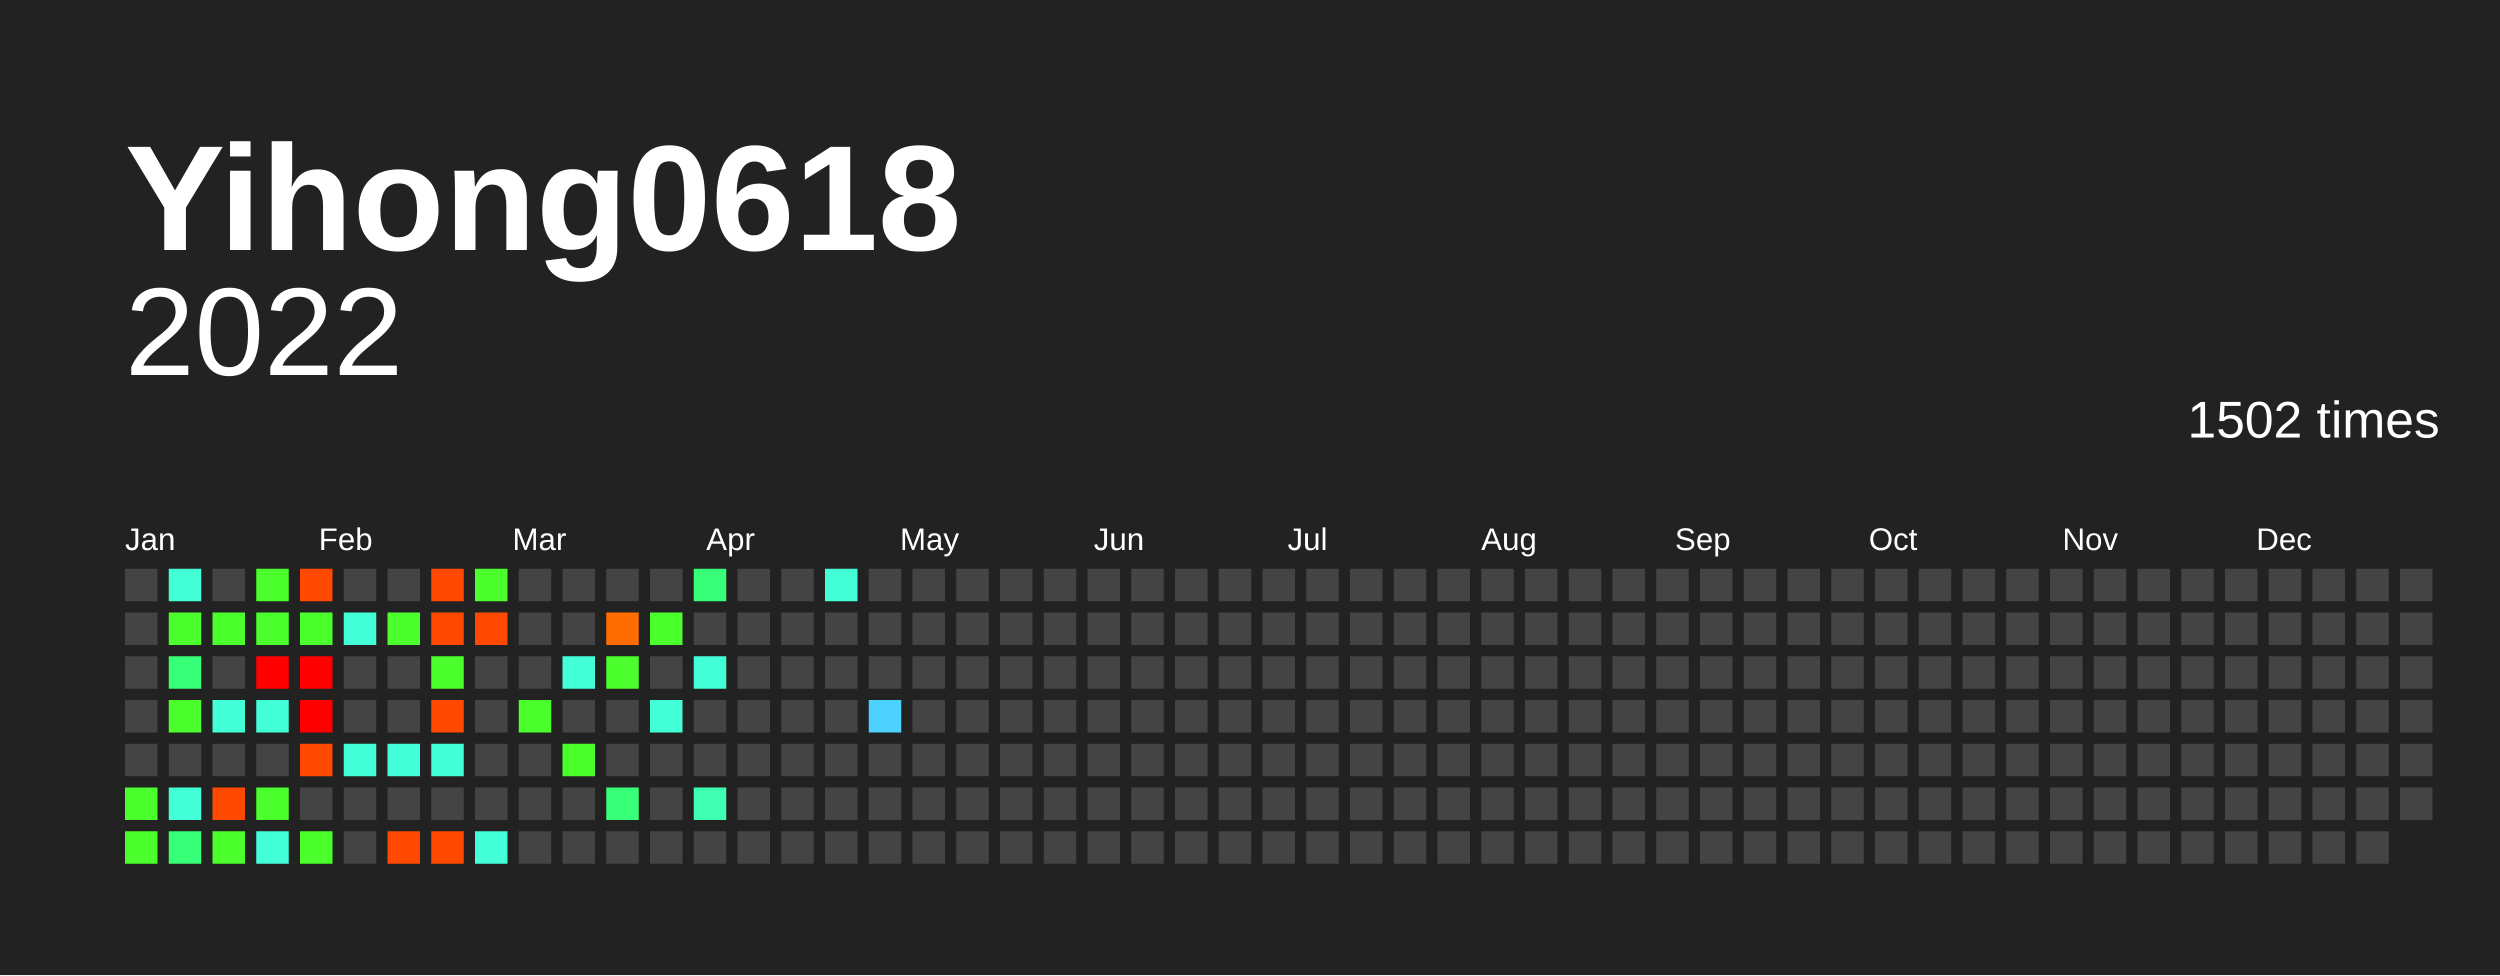
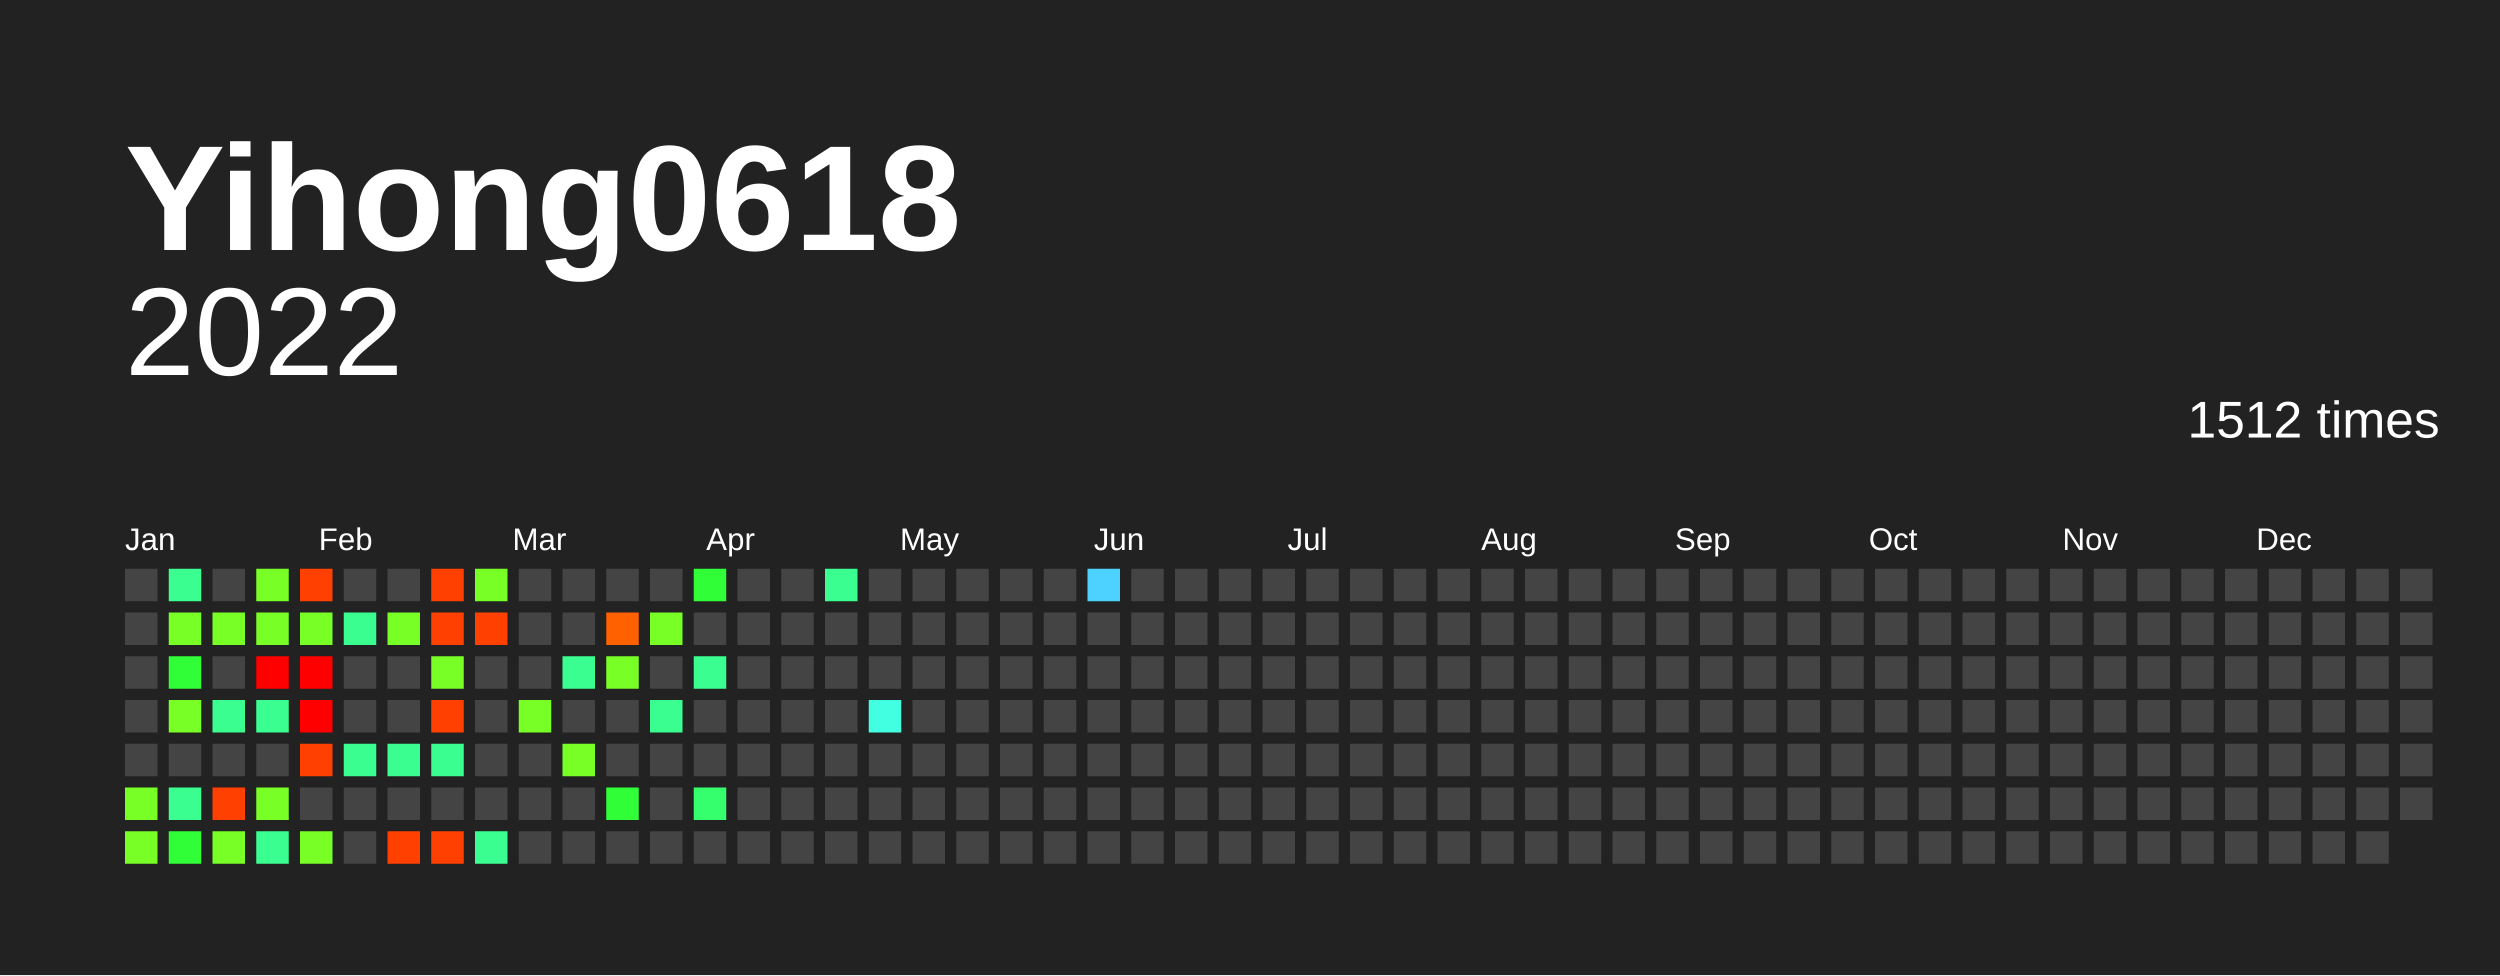
<svg xmlns="http://www.w3.org/2000/svg" baseProfile="full" height="78mm" version="1.1" viewBox="0,0,200,78" width="200mm">
  <defs />
  <rect fill="#222222" height="78" width="200" x="0" y="0" />
  <text fill="#FFFFFF" style="font-size:12px; font-family:Arial; font-weight:bold;" x="10" y="20">Yihong0618</text>
  <text alignment-baseline="hanging" fill="#FFFFFF" style="font-size:10.0px; font-family:Arial;" x="10" y="30">2022</text>
-   <text alignment-baseline="hanging" fill="#FFFFFF" style="font-size:4.125px; font-family:Arial;" x="175" y="35">1502 times</text>
+   <text alignment-baseline="hanging" fill="#FFFFFF" style="font-size:4.125px; font-family:Arial;" x="175" y="35">1512 times</text>
  <text fill="#FFFFFF" style="font-size:2.5px; font-family:Arial" x="10.0" y="44">Jan</text>
  <text fill="#FFFFFF" style="font-size:2.5px; font-family:Arial" x="25.5" y="44">Feb</text>
  <text fill="#FFFFFF" style="font-size:2.5px; font-family:Arial" x="41.0" y="44">Mar</text>
  <text fill="#FFFFFF" style="font-size:2.5px; font-family:Arial" x="56.5" y="44">Apr</text>
  <text fill="#FFFFFF" style="font-size:2.5px; font-family:Arial" x="72.0" y="44">May</text>
  <text fill="#FFFFFF" style="font-size:2.5px; font-family:Arial" x="87.5" y="44">Jun</text>
  <text fill="#FFFFFF" style="font-size:2.5px; font-family:Arial" x="103.0" y="44">Jul</text>
  <text fill="#FFFFFF" style="font-size:2.5px; font-family:Arial" x="118.5" y="44">Aug</text>
  <text fill="#FFFFFF" style="font-size:2.5px; font-family:Arial" x="134.0" y="44">Sep</text>
  <text fill="#FFFFFF" style="font-size:2.5px; font-family:Arial" x="149.5" y="44">Oct</text>
  <text fill="#FFFFFF" style="font-size:2.5px; font-family:Arial" x="165.0" y="44">Nov</text>
  <text fill="#FFFFFF" style="font-size:2.5px; font-family:Arial" x="180.5" y="44">Dec</text>
  <rect fill="#444444" height="2.6" width="2.6" x="10.0" y="45.5" />
  <rect fill="#444444" height="2.6" width="2.6" x="10.0" y="49.0" />
  <rect fill="#444444" height="2.6" width="2.6" x="10.0" y="52.5" />
  <rect fill="#444444" height="2.6" width="2.6" x="10.0" y="56.0" />
  <rect fill="#444444" height="2.6" width="2.6" x="10.0" y="59.5" />
-   <rect fill="#4aff2c" height="2.6" width="2.6" x="10.0" y="63.0" />
-   <rect fill="#4aff2c" height="2.6" width="2.6" x="10.0" y="66.5" />
-   <rect fill="#42ffd7" height="2.6" width="2.6" x="13.5" y="45.5" />
-   <rect fill="#4aff2c" height="2.6" width="2.6" x="13.5" y="49.0" />
-   <rect fill="#37ff78" height="2.6" width="2.6" x="13.5" y="52.5" />
-   <rect fill="#4aff2c" height="2.6" width="2.6" x="13.5" y="56.0" />
+   <rect fill="#77ff26" height="2.6" width="2.6" x="10.0" y="63.0" />
+   <rect fill="#77ff26" height="2.6" width="2.6" x="10.0" y="66.5" />
+   <rect fill="#3aff90" height="2.6" width="2.6" x="13.5" y="45.5" />
+   <rect fill="#77ff26" height="2.6" width="2.6" x="13.5" y="49.0" />
+   <rect fill="#30ff37" height="2.6" width="2.6" x="13.5" y="52.5" />
+   <rect fill="#77ff26" height="2.6" width="2.6" x="13.5" y="56.0" />
  <rect fill="#444444" height="2.6" width="2.6" x="13.5" y="59.5" />
-   <rect fill="#42ffd7" height="2.6" width="2.6" x="13.5" y="63.0" />
-   <rect fill="#37ff78" height="2.6" width="2.6" x="13.5" y="66.5" />
+   <rect fill="#3aff90" height="2.6" width="2.6" x="13.5" y="63.0" />
+   <rect fill="#30ff37" height="2.6" width="2.6" x="13.5" y="66.5" />
  <rect fill="#444444" height="2.6" width="2.6" x="17.0" y="45.5" />
-   <rect fill="#4aff2c" height="2.6" width="2.6" x="17.0" y="49.0" />
+   <rect fill="#77ff26" height="2.6" width="2.6" x="17.0" y="49.0" />
  <rect fill="#444444" height="2.6" width="2.6" x="17.0" y="52.5" />
-   <rect fill="#42ffd7" height="2.6" width="2.6" x="17.0" y="56.0" />
+   <rect fill="#3aff90" height="2.6" width="2.6" x="17.0" y="56.0" />
  <rect fill="#444444" height="2.6" width="2.6" x="17.0" y="59.5" />
-   <rect fill="#ff4900" height="2.6" width="2.6" x="17.0" y="63.0" />
-   <rect fill="#4aff2c" height="2.6" width="2.6" x="17.0" y="66.5" />
-   <rect fill="#4aff2c" height="2.6" width="2.6" x="20.5" y="45.5" />
-   <rect fill="#4aff2c" height="2.6" width="2.6" x="20.5" y="49.0" />
+   <rect fill="#ff4000" height="2.6" width="2.6" x="17.0" y="63.0" />
+   <rect fill="#77ff26" height="2.6" width="2.6" x="17.0" y="66.5" />
+   <rect fill="#77ff26" height="2.6" width="2.6" x="20.5" y="45.5" />
+   <rect fill="#77ff26" height="2.6" width="2.6" x="20.5" y="49.0" />
  <rect fill="red" height="2.6" width="2.6" x="20.5" y="52.5" />
-   <rect fill="#42ffd7" height="2.6" width="2.6" x="20.5" y="56.0" />
+   <rect fill="#3aff90" height="2.6" width="2.6" x="20.5" y="56.0" />
  <rect fill="#444444" height="2.6" width="2.6" x="20.5" y="59.5" />
-   <rect fill="#4aff2c" height="2.6" width="2.6" x="20.5" y="63.0" />
-   <rect fill="#42ffd7" height="2.6" width="2.6" x="20.5" y="66.5" />
-   <rect fill="#ff4900" height="2.6" width="2.6" x="24.0" y="45.5" />
-   <rect fill="#4aff2c" height="2.6" width="2.6" x="24.0" y="49.0" />
+   <rect fill="#77ff26" height="2.6" width="2.6" x="20.5" y="63.0" />
+   <rect fill="#3aff90" height="2.6" width="2.6" x="20.5" y="66.5" />
+   <rect fill="#ff4000" height="2.6" width="2.6" x="24.0" y="45.5" />
+   <rect fill="#77ff26" height="2.6" width="2.6" x="24.0" y="49.0" />
  <rect fill="red" height="2.6" width="2.6" x="24.0" y="52.5" />
  <rect fill="red" height="2.6" width="2.6" x="24.0" y="56.0" />
-   <rect fill="#ff4900" height="2.6" width="2.6" x="24.0" y="59.5" />
+   <rect fill="#ff4000" height="2.6" width="2.6" x="24.0" y="59.5" />
  <rect fill="#444444" height="2.6" width="2.6" x="24.0" y="63.0" />
-   <rect fill="#4aff2c" height="2.6" width="2.6" x="24.0" y="66.5" />
+   <rect fill="#77ff26" height="2.6" width="2.6" x="24.0" y="66.5" />
  <rect fill="#444444" height="2.6" width="2.6" x="27.5" y="45.5" />
-   <rect fill="#42ffd7" height="2.6" width="2.6" x="27.5" y="49.0" />
+   <rect fill="#3aff90" height="2.6" width="2.6" x="27.5" y="49.0" />
  <rect fill="#444444" height="2.6" width="2.6" x="27.5" y="52.5" />
  <rect fill="#444444" height="2.6" width="2.6" x="27.5" y="56.0" />
-   <rect fill="#42ffd7" height="2.6" width="2.6" x="27.5" y="59.5" />
+   <rect fill="#3aff90" height="2.6" width="2.6" x="27.5" y="59.5" />
  <rect fill="#444444" height="2.6" width="2.6" x="27.5" y="63.0" />
  <rect fill="#444444" height="2.6" width="2.6" x="27.5" y="66.5" />
  <rect fill="#444444" height="2.6" width="2.6" x="31.0" y="45.5" />
-   <rect fill="#4aff2c" height="2.6" width="2.6" x="31.0" y="49.0" />
+   <rect fill="#77ff26" height="2.6" width="2.6" x="31.0" y="49.0" />
  <rect fill="#444444" height="2.6" width="2.6" x="31.0" y="52.5" />
  <rect fill="#444444" height="2.6" width="2.6" x="31.0" y="56.0" />
-   <rect fill="#42ffd7" height="2.6" width="2.6" x="31.0" y="59.5" />
+   <rect fill="#3aff90" height="2.6" width="2.6" x="31.0" y="59.5" />
  <rect fill="#444444" height="2.6" width="2.6" x="31.0" y="63.0" />
-   <rect fill="#ff4900" height="2.6" width="2.6" x="31.0" y="66.5" />
-   <rect fill="#ff4900" height="2.6" width="2.6" x="34.5" y="45.5" />
-   <rect fill="#ff4900" height="2.6" width="2.6" x="34.5" y="49.0" />
-   <rect fill="#4aff2c" height="2.6" width="2.6" x="34.5" y="52.5" />
-   <rect fill="#ff4900" height="2.6" width="2.6" x="34.5" y="56.0" />
-   <rect fill="#42ffd7" height="2.6" width="2.6" x="34.5" y="59.5" />
+   <rect fill="#ff4000" height="2.6" width="2.6" x="31.0" y="66.5" />
+   <rect fill="#ff4000" height="2.6" width="2.6" x="34.5" y="45.5" />
+   <rect fill="#ff4000" height="2.6" width="2.6" x="34.5" y="49.0" />
+   <rect fill="#77ff26" height="2.6" width="2.6" x="34.5" y="52.5" />
+   <rect fill="#ff4000" height="2.6" width="2.6" x="34.5" y="56.0" />
+   <rect fill="#3aff90" height="2.6" width="2.6" x="34.5" y="59.5" />
  <rect fill="#444444" height="2.6" width="2.6" x="34.5" y="63.0" />
-   <rect fill="#ff4900" height="2.6" width="2.6" x="34.5" y="66.5" />
-   <rect fill="#4aff2c" height="2.6" width="2.6" x="38.0" y="45.5" />
-   <rect fill="#ff4900" height="2.6" width="2.6" x="38.0" y="49.0" />
+   <rect fill="#ff4000" height="2.6" width="2.6" x="34.5" y="66.5" />
+   <rect fill="#77ff26" height="2.6" width="2.6" x="38.0" y="45.5" />
+   <rect fill="#ff4000" height="2.6" width="2.6" x="38.0" y="49.0" />
  <rect fill="#444444" height="2.6" width="2.6" x="38.0" y="52.5" />
  <rect fill="#444444" height="2.6" width="2.6" x="38.0" y="56.0" />
  <rect fill="#444444" height="2.6" width="2.6" x="38.0" y="59.5" />
  <rect fill="#444444" height="2.6" width="2.6" x="38.0" y="63.0" />
-   <rect fill="#42ffd7" height="2.6" width="2.6" x="38.0" y="66.5" />
+   <rect fill="#3aff90" height="2.6" width="2.6" x="38.0" y="66.5" />
  <rect fill="#444444" height="2.6" width="2.6" x="41.5" y="45.5" />
  <rect fill="#444444" height="2.6" width="2.6" x="41.5" y="49.0" />
  <rect fill="#444444" height="2.6" width="2.6" x="41.5" y="52.5" />
-   <rect fill="#4aff2c" height="2.6" width="2.6" x="41.5" y="56.0" />
+   <rect fill="#77ff26" height="2.6" width="2.6" x="41.5" y="56.0" />
  <rect fill="#444444" height="2.6" width="2.6" x="41.5" y="59.5" />
  <rect fill="#444444" height="2.6" width="2.6" x="41.5" y="63.0" />
  <rect fill="#444444" height="2.6" width="2.6" x="41.5" y="66.5" />
  <rect fill="#444444" height="2.6" width="2.6" x="45.0" y="45.5" />
  <rect fill="#444444" height="2.6" width="2.6" x="45.0" y="49.0" />
-   <rect fill="#42ffd7" height="2.6" width="2.6" x="45.0" y="52.5" />
+   <rect fill="#3aff90" height="2.6" width="2.6" x="45.0" y="52.5" />
  <rect fill="#444444" height="2.6" width="2.6" x="45.0" y="56.0" />
-   <rect fill="#4aff2c" height="2.6" width="2.6" x="45.0" y="59.5" />
+   <rect fill="#77ff26" height="2.6" width="2.6" x="45.0" y="59.5" />
  <rect fill="#444444" height="2.6" width="2.6" x="45.0" y="63.0" />
  <rect fill="#444444" height="2.6" width="2.6" x="45.0" y="66.5" />
  <rect fill="#444444" height="2.6" width="2.6" x="48.5" y="45.5" />
-   <rect fill="#ff6d00" height="2.6" width="2.6" x="48.5" y="49.0" />
-   <rect fill="#4aff2c" height="2.6" width="2.6" x="48.5" y="52.5" />
+   <rect fill="#ff6000" height="2.6" width="2.6" x="48.5" y="49.0" />
+   <rect fill="#77ff26" height="2.6" width="2.6" x="48.5" y="52.5" />
  <rect fill="#444444" height="2.6" width="2.6" x="48.5" y="56.0" />
  <rect fill="#444444" height="2.6" width="2.6" x="48.5" y="59.5" />
-   <rect fill="#37ff78" height="2.6" width="2.6" x="48.5" y="63.0" />
+   <rect fill="#30ff37" height="2.6" width="2.6" x="48.5" y="63.0" />
  <rect fill="#444444" height="2.6" width="2.6" x="48.5" y="66.5" />
  <rect fill="#444444" height="2.6" width="2.6" x="52.0" y="45.5" />
-   <rect fill="#4aff2c" height="2.6" width="2.6" x="52.0" y="49.0" />
+   <rect fill="#77ff26" height="2.6" width="2.6" x="52.0" y="49.0" />
  <rect fill="#444444" height="2.6" width="2.6" x="52.0" y="52.5" />
-   <rect fill="#42ffd7" height="2.6" width="2.6" x="52.0" y="56.0" />
+   <rect fill="#3aff90" height="2.6" width="2.6" x="52.0" y="56.0" />
  <rect fill="#444444" height="2.6" width="2.6" x="52.0" y="59.5" />
  <rect fill="#444444" height="2.6" width="2.6" x="52.0" y="63.0" />
  <rect fill="#444444" height="2.6" width="2.6" x="52.0" y="66.5" />
-   <rect fill="#37ff78" height="2.6" width="2.6" x="55.5" y="45.5" />
+   <rect fill="#30ff37" height="2.6" width="2.6" x="55.5" y="45.5" />
  <rect fill="#444444" height="2.6" width="2.6" x="55.5" y="49.0" />
-   <rect fill="#42ffd7" height="2.6" width="2.6" x="55.5" y="52.5" />
+   <rect fill="#3aff90" height="2.6" width="2.6" x="55.5" y="52.5" />
  <rect fill="#444444" height="2.6" width="2.6" x="55.5" y="56.0" />
  <rect fill="#444444" height="2.6" width="2.6" x="55.5" y="59.5" />
-   <rect fill="#3effb2" height="2.6" width="2.6" x="55.5" y="63.0" />
+   <rect fill="#36ff6e" height="2.6" width="2.6" x="55.5" y="63.0" />
  <rect fill="#444444" height="2.6" width="2.6" x="55.5" y="66.5" />
  <rect fill="#444444" height="2.6" width="2.6" x="59.0" y="45.5" />
  <rect fill="#444444" height="2.6" width="2.6" x="59.0" y="49.0" />
  <rect fill="#444444" height="2.6" width="2.6" x="59.0" y="52.5" />
  <rect fill="#444444" height="2.6" width="2.6" x="59.0" y="56.0" />
  <rect fill="#444444" height="2.6" width="2.6" x="59.0" y="59.5" />
  <rect fill="#444444" height="2.6" width="2.6" x="59.0" y="63.0" />
  <rect fill="#444444" height="2.6" width="2.6" x="59.0" y="66.5" />
  <rect fill="#444444" height="2.6" width="2.6" x="62.5" y="45.5" />
  <rect fill="#444444" height="2.6" width="2.6" x="62.5" y="49.0" />
  <rect fill="#444444" height="2.6" width="2.6" x="62.5" y="52.5" />
  <rect fill="#444444" height="2.6" width="2.6" x="62.5" y="56.0" />
  <rect fill="#444444" height="2.6" width="2.6" x="62.5" y="59.5" />
  <rect fill="#444444" height="2.6" width="2.6" x="62.5" y="63.0" />
  <rect fill="#444444" height="2.6" width="2.6" x="62.5" y="66.5" />
-   <rect fill="#42ffd7" height="2.6" width="2.6" x="66.0" y="45.5" />
+   <rect fill="#3aff90" height="2.6" width="2.6" x="66.0" y="45.5" />
  <rect fill="#444444" height="2.6" width="2.6" x="66.0" y="49.0" />
  <rect fill="#444444" height="2.6" width="2.6" x="66.0" y="52.5" />
  <rect fill="#444444" height="2.6" width="2.6" x="66.0" y="56.0" />
  <rect fill="#444444" height="2.6" width="2.6" x="66.0" y="59.5" />
  <rect fill="#444444" height="2.6" width="2.6" x="66.0" y="63.0" />
  <rect fill="#444444" height="2.6" width="2.6" x="66.0" y="66.5" />
  <rect fill="#444444" height="2.6" width="2.6" x="69.5" y="45.5" />
  <rect fill="#444444" height="2.6" width="2.6" x="69.5" y="49.0" />
  <rect fill="#444444" height="2.6" width="2.6" x="69.5" y="52.5" />
-   <rect fill="#4dd2ff" height="2.6" width="2.6" x="69.5" y="56.0" />
+   <rect fill="#43ffe2" height="2.6" width="2.6" x="69.5" y="56.0" />
  <rect fill="#444444" height="2.6" width="2.6" x="69.5" y="59.5" />
  <rect fill="#444444" height="2.6" width="2.6" x="69.5" y="63.0" />
  <rect fill="#444444" height="2.6" width="2.6" x="69.5" y="66.5" />
  <rect fill="#444444" height="2.6" width="2.6" x="73.0" y="45.5" />
  <rect fill="#444444" height="2.6" width="2.6" x="73.0" y="49.0" />
  <rect fill="#444444" height="2.6" width="2.6" x="73.0" y="52.5" />
  <rect fill="#444444" height="2.6" width="2.6" x="73.0" y="56.0" />
  <rect fill="#444444" height="2.6" width="2.6" x="73.0" y="59.5" />
  <rect fill="#444444" height="2.6" width="2.6" x="73.0" y="63.0" />
  <rect fill="#444444" height="2.6" width="2.6" x="73.0" y="66.5" />
  <rect fill="#444444" height="2.6" width="2.6" x="76.5" y="45.5" />
  <rect fill="#444444" height="2.6" width="2.6" x="76.5" y="49.0" />
  <rect fill="#444444" height="2.6" width="2.6" x="76.5" y="52.5" />
  <rect fill="#444444" height="2.6" width="2.6" x="76.5" y="56.0" />
  <rect fill="#444444" height="2.6" width="2.6" x="76.5" y="59.5" />
  <rect fill="#444444" height="2.6" width="2.6" x="76.5" y="63.0" />
  <rect fill="#444444" height="2.6" width="2.6" x="76.5" y="66.5" />
  <rect fill="#444444" height="2.6" width="2.6" x="80.0" y="45.5" />
  <rect fill="#444444" height="2.6" width="2.6" x="80.0" y="49.0" />
  <rect fill="#444444" height="2.6" width="2.6" x="80.0" y="52.5" />
  <rect fill="#444444" height="2.6" width="2.6" x="80.0" y="56.0" />
  <rect fill="#444444" height="2.6" width="2.6" x="80.0" y="59.5" />
  <rect fill="#444444" height="2.6" width="2.6" x="80.0" y="63.0" />
  <rect fill="#444444" height="2.6" width="2.6" x="80.0" y="66.5" />
  <rect fill="#444444" height="2.6" width="2.6" x="83.5" y="45.5" />
  <rect fill="#444444" height="2.6" width="2.6" x="83.5" y="49.0" />
  <rect fill="#444444" height="2.6" width="2.6" x="83.5" y="52.5" />
  <rect fill="#444444" height="2.6" width="2.6" x="83.5" y="56.0" />
  <rect fill="#444444" height="2.6" width="2.6" x="83.5" y="59.5" />
  <rect fill="#444444" height="2.6" width="2.6" x="83.5" y="63.0" />
  <rect fill="#444444" height="2.6" width="2.6" x="83.5" y="66.5" />
-   <rect fill="#444444" height="2.6" width="2.6" x="87.0" y="45.5" />
+   <rect fill="#4dd2ff" height="2.6" width="2.6" x="87.0" y="45.5" />
  <rect fill="#444444" height="2.6" width="2.6" x="87.0" y="49.0" />
  <rect fill="#444444" height="2.6" width="2.6" x="87.0" y="52.5" />
  <rect fill="#444444" height="2.6" width="2.6" x="87.0" y="56.0" />
  <rect fill="#444444" height="2.6" width="2.6" x="87.0" y="59.5" />
  <rect fill="#444444" height="2.6" width="2.6" x="87.0" y="63.0" />
  <rect fill="#444444" height="2.6" width="2.6" x="87.0" y="66.5" />
  <rect fill="#444444" height="2.6" width="2.6" x="90.5" y="45.5" />
  <rect fill="#444444" height="2.6" width="2.6" x="90.5" y="49.0" />
  <rect fill="#444444" height="2.6" width="2.6" x="90.5" y="52.5" />
  <rect fill="#444444" height="2.6" width="2.6" x="90.5" y="56.0" />
  <rect fill="#444444" height="2.6" width="2.6" x="90.5" y="59.5" />
  <rect fill="#444444" height="2.6" width="2.6" x="90.5" y="63.0" />
  <rect fill="#444444" height="2.6" width="2.6" x="90.5" y="66.5" />
  <rect fill="#444444" height="2.6" width="2.6" x="94.0" y="45.5" />
  <rect fill="#444444" height="2.6" width="2.6" x="94.0" y="49.0" />
  <rect fill="#444444" height="2.6" width="2.6" x="94.0" y="52.5" />
  <rect fill="#444444" height="2.6" width="2.6" x="94.0" y="56.0" />
  <rect fill="#444444" height="2.6" width="2.6" x="94.0" y="59.5" />
  <rect fill="#444444" height="2.6" width="2.6" x="94.0" y="63.0" />
  <rect fill="#444444" height="2.6" width="2.6" x="94.0" y="66.5" />
  <rect fill="#444444" height="2.6" width="2.6" x="97.5" y="45.5" />
  <rect fill="#444444" height="2.6" width="2.6" x="97.5" y="49.0" />
  <rect fill="#444444" height="2.6" width="2.6" x="97.5" y="52.5" />
  <rect fill="#444444" height="2.6" width="2.6" x="97.5" y="56.0" />
  <rect fill="#444444" height="2.6" width="2.6" x="97.5" y="59.5" />
  <rect fill="#444444" height="2.6" width="2.6" x="97.5" y="63.0" />
  <rect fill="#444444" height="2.6" width="2.6" x="97.5" y="66.5" />
  <rect fill="#444444" height="2.6" width="2.6" x="101.0" y="45.5" />
  <rect fill="#444444" height="2.6" width="2.6" x="101.0" y="49.0" />
  <rect fill="#444444" height="2.6" width="2.6" x="101.0" y="52.5" />
  <rect fill="#444444" height="2.6" width="2.6" x="101.0" y="56.0" />
  <rect fill="#444444" height="2.6" width="2.6" x="101.0" y="59.5" />
  <rect fill="#444444" height="2.6" width="2.6" x="101.0" y="63.0" />
  <rect fill="#444444" height="2.6" width="2.6" x="101.0" y="66.5" />
  <rect fill="#444444" height="2.6" width="2.6" x="104.5" y="45.5" />
  <rect fill="#444444" height="2.6" width="2.6" x="104.5" y="49.0" />
  <rect fill="#444444" height="2.6" width="2.6" x="104.5" y="52.5" />
  <rect fill="#444444" height="2.6" width="2.6" x="104.5" y="56.0" />
  <rect fill="#444444" height="2.6" width="2.6" x="104.5" y="59.5" />
  <rect fill="#444444" height="2.6" width="2.6" x="104.5" y="63.0" />
  <rect fill="#444444" height="2.6" width="2.6" x="104.5" y="66.5" />
  <rect fill="#444444" height="2.6" width="2.6" x="108.0" y="45.5" />
  <rect fill="#444444" height="2.6" width="2.6" x="108.0" y="49.0" />
  <rect fill="#444444" height="2.6" width="2.6" x="108.0" y="52.5" />
  <rect fill="#444444" height="2.6" width="2.6" x="108.0" y="56.0" />
  <rect fill="#444444" height="2.6" width="2.6" x="108.0" y="59.5" />
  <rect fill="#444444" height="2.6" width="2.6" x="108.0" y="63.0" />
  <rect fill="#444444" height="2.6" width="2.6" x="108.0" y="66.5" />
  <rect fill="#444444" height="2.6" width="2.6" x="111.5" y="45.5" />
  <rect fill="#444444" height="2.6" width="2.6" x="111.5" y="49.0" />
  <rect fill="#444444" height="2.6" width="2.6" x="111.5" y="52.5" />
  <rect fill="#444444" height="2.6" width="2.6" x="111.5" y="56.0" />
  <rect fill="#444444" height="2.6" width="2.6" x="111.5" y="59.5" />
  <rect fill="#444444" height="2.6" width="2.6" x="111.5" y="63.0" />
  <rect fill="#444444" height="2.6" width="2.6" x="111.5" y="66.5" />
  <rect fill="#444444" height="2.6" width="2.6" x="115.0" y="45.5" />
  <rect fill="#444444" height="2.6" width="2.6" x="115.0" y="49.0" />
  <rect fill="#444444" height="2.6" width="2.6" x="115.0" y="52.5" />
  <rect fill="#444444" height="2.6" width="2.6" x="115.0" y="56.0" />
  <rect fill="#444444" height="2.6" width="2.6" x="115.0" y="59.5" />
  <rect fill="#444444" height="2.6" width="2.6" x="115.0" y="63.0" />
  <rect fill="#444444" height="2.6" width="2.6" x="115.0" y="66.5" />
  <rect fill="#444444" height="2.6" width="2.6" x="118.5" y="45.5" />
  <rect fill="#444444" height="2.6" width="2.6" x="118.5" y="49.0" />
  <rect fill="#444444" height="2.6" width="2.6" x="118.5" y="52.5" />
  <rect fill="#444444" height="2.6" width="2.6" x="118.5" y="56.0" />
  <rect fill="#444444" height="2.6" width="2.6" x="118.5" y="59.5" />
  <rect fill="#444444" height="2.6" width="2.6" x="118.5" y="63.0" />
  <rect fill="#444444" height="2.6" width="2.6" x="118.5" y="66.5" />
  <rect fill="#444444" height="2.6" width="2.6" x="122.0" y="45.5" />
  <rect fill="#444444" height="2.6" width="2.6" x="122.0" y="49.0" />
  <rect fill="#444444" height="2.6" width="2.6" x="122.0" y="52.5" />
  <rect fill="#444444" height="2.6" width="2.6" x="122.0" y="56.0" />
  <rect fill="#444444" height="2.6" width="2.6" x="122.0" y="59.5" />
  <rect fill="#444444" height="2.6" width="2.6" x="122.0" y="63.0" />
  <rect fill="#444444" height="2.6" width="2.6" x="122.0" y="66.5" />
  <rect fill="#444444" height="2.6" width="2.6" x="125.5" y="45.5" />
  <rect fill="#444444" height="2.6" width="2.6" x="125.5" y="49.0" />
  <rect fill="#444444" height="2.6" width="2.6" x="125.5" y="52.5" />
  <rect fill="#444444" height="2.6" width="2.6" x="125.5" y="56.0" />
  <rect fill="#444444" height="2.6" width="2.6" x="125.5" y="59.5" />
  <rect fill="#444444" height="2.6" width="2.6" x="125.5" y="63.0" />
  <rect fill="#444444" height="2.6" width="2.6" x="125.5" y="66.5" />
  <rect fill="#444444" height="2.6" width="2.6" x="129.0" y="45.5" />
  <rect fill="#444444" height="2.6" width="2.6" x="129.0" y="49.0" />
  <rect fill="#444444" height="2.6" width="2.6" x="129.0" y="52.5" />
  <rect fill="#444444" height="2.6" width="2.6" x="129.0" y="56.0" />
  <rect fill="#444444" height="2.6" width="2.6" x="129.0" y="59.5" />
  <rect fill="#444444" height="2.6" width="2.6" x="129.0" y="63.0" />
  <rect fill="#444444" height="2.6" width="2.6" x="129.0" y="66.5" />
  <rect fill="#444444" height="2.6" width="2.6" x="132.5" y="45.5" />
  <rect fill="#444444" height="2.6" width="2.6" x="132.5" y="49.0" />
  <rect fill="#444444" height="2.6" width="2.6" x="132.5" y="52.5" />
  <rect fill="#444444" height="2.6" width="2.6" x="132.5" y="56.0" />
  <rect fill="#444444" height="2.6" width="2.6" x="132.5" y="59.5" />
  <rect fill="#444444" height="2.6" width="2.6" x="132.5" y="63.0" />
  <rect fill="#444444" height="2.6" width="2.6" x="132.5" y="66.5" />
  <rect fill="#444444" height="2.6" width="2.6" x="136.0" y="45.5" />
  <rect fill="#444444" height="2.6" width="2.6" x="136.0" y="49.0" />
  <rect fill="#444444" height="2.6" width="2.6" x="136.0" y="52.5" />
  <rect fill="#444444" height="2.6" width="2.6" x="136.0" y="56.0" />
  <rect fill="#444444" height="2.6" width="2.6" x="136.0" y="59.5" />
  <rect fill="#444444" height="2.6" width="2.6" x="136.0" y="63.0" />
  <rect fill="#444444" height="2.6" width="2.6" x="136.0" y="66.5" />
  <rect fill="#444444" height="2.6" width="2.6" x="139.5" y="45.5" />
  <rect fill="#444444" height="2.6" width="2.6" x="139.5" y="49.0" />
  <rect fill="#444444" height="2.6" width="2.6" x="139.5" y="52.5" />
  <rect fill="#444444" height="2.6" width="2.6" x="139.5" y="56.0" />
  <rect fill="#444444" height="2.6" width="2.6" x="139.5" y="59.5" />
  <rect fill="#444444" height="2.6" width="2.6" x="139.5" y="63.0" />
  <rect fill="#444444" height="2.6" width="2.6" x="139.5" y="66.5" />
  <rect fill="#444444" height="2.6" width="2.6" x="143.0" y="45.5" />
  <rect fill="#444444" height="2.6" width="2.6" x="143.0" y="49.0" />
  <rect fill="#444444" height="2.6" width="2.6" x="143.0" y="52.5" />
  <rect fill="#444444" height="2.6" width="2.6" x="143.0" y="56.0" />
  <rect fill="#444444" height="2.6" width="2.6" x="143.0" y="59.5" />
  <rect fill="#444444" height="2.6" width="2.6" x="143.0" y="63.0" />
  <rect fill="#444444" height="2.6" width="2.6" x="143.0" y="66.5" />
  <rect fill="#444444" height="2.6" width="2.6" x="146.5" y="45.5" />
  <rect fill="#444444" height="2.6" width="2.6" x="146.5" y="49.0" />
  <rect fill="#444444" height="2.6" width="2.6" x="146.5" y="52.5" />
  <rect fill="#444444" height="2.6" width="2.6" x="146.5" y="56.0" />
  <rect fill="#444444" height="2.6" width="2.6" x="146.5" y="59.5" />
  <rect fill="#444444" height="2.6" width="2.6" x="146.5" y="63.0" />
  <rect fill="#444444" height="2.6" width="2.6" x="146.5" y="66.5" />
  <rect fill="#444444" height="2.6" width="2.6" x="150.0" y="45.5" />
  <rect fill="#444444" height="2.6" width="2.6" x="150.0" y="49.0" />
  <rect fill="#444444" height="2.6" width="2.6" x="150.0" y="52.5" />
  <rect fill="#444444" height="2.6" width="2.6" x="150.0" y="56.0" />
  <rect fill="#444444" height="2.6" width="2.6" x="150.0" y="59.5" />
  <rect fill="#444444" height="2.6" width="2.6" x="150.0" y="63.0" />
  <rect fill="#444444" height="2.6" width="2.6" x="150.0" y="66.5" />
  <rect fill="#444444" height="2.6" width="2.6" x="153.5" y="45.5" />
  <rect fill="#444444" height="2.6" width="2.6" x="153.5" y="49.0" />
  <rect fill="#444444" height="2.6" width="2.6" x="153.5" y="52.5" />
  <rect fill="#444444" height="2.6" width="2.6" x="153.5" y="56.0" />
  <rect fill="#444444" height="2.6" width="2.6" x="153.5" y="59.5" />
  <rect fill="#444444" height="2.6" width="2.6" x="153.5" y="63.0" />
  <rect fill="#444444" height="2.6" width="2.6" x="153.5" y="66.5" />
  <rect fill="#444444" height="2.6" width="2.6" x="157.0" y="45.5" />
  <rect fill="#444444" height="2.6" width="2.6" x="157.0" y="49.0" />
  <rect fill="#444444" height="2.6" width="2.6" x="157.0" y="52.5" />
  <rect fill="#444444" height="2.6" width="2.6" x="157.0" y="56.0" />
  <rect fill="#444444" height="2.6" width="2.6" x="157.0" y="59.5" />
  <rect fill="#444444" height="2.6" width="2.6" x="157.0" y="63.0" />
  <rect fill="#444444" height="2.6" width="2.6" x="157.0" y="66.5" />
  <rect fill="#444444" height="2.6" width="2.6" x="160.5" y="45.5" />
  <rect fill="#444444" height="2.6" width="2.6" x="160.5" y="49.0" />
  <rect fill="#444444" height="2.6" width="2.6" x="160.5" y="52.5" />
  <rect fill="#444444" height="2.6" width="2.6" x="160.5" y="56.0" />
  <rect fill="#444444" height="2.6" width="2.6" x="160.5" y="59.5" />
  <rect fill="#444444" height="2.6" width="2.6" x="160.5" y="63.0" />
  <rect fill="#444444" height="2.6" width="2.6" x="160.5" y="66.5" />
  <rect fill="#444444" height="2.6" width="2.6" x="164.0" y="45.5" />
  <rect fill="#444444" height="2.6" width="2.6" x="164.0" y="49.0" />
  <rect fill="#444444" height="2.6" width="2.6" x="164.0" y="52.5" />
  <rect fill="#444444" height="2.6" width="2.6" x="164.0" y="56.0" />
  <rect fill="#444444" height="2.6" width="2.6" x="164.0" y="59.5" />
  <rect fill="#444444" height="2.6" width="2.6" x="164.0" y="63.0" />
  <rect fill="#444444" height="2.6" width="2.6" x="164.0" y="66.5" />
  <rect fill="#444444" height="2.6" width="2.6" x="167.5" y="45.5" />
  <rect fill="#444444" height="2.6" width="2.6" x="167.5" y="49.0" />
  <rect fill="#444444" height="2.6" width="2.6" x="167.5" y="52.5" />
  <rect fill="#444444" height="2.6" width="2.6" x="167.5" y="56.0" />
  <rect fill="#444444" height="2.6" width="2.6" x="167.5" y="59.5" />
  <rect fill="#444444" height="2.6" width="2.6" x="167.5" y="63.0" />
  <rect fill="#444444" height="2.6" width="2.6" x="167.5" y="66.5" />
  <rect fill="#444444" height="2.6" width="2.6" x="171.0" y="45.5" />
  <rect fill="#444444" height="2.6" width="2.6" x="171.0" y="49.0" />
  <rect fill="#444444" height="2.6" width="2.6" x="171.0" y="52.5" />
  <rect fill="#444444" height="2.6" width="2.6" x="171.0" y="56.0" />
  <rect fill="#444444" height="2.6" width="2.6" x="171.0" y="59.5" />
  <rect fill="#444444" height="2.6" width="2.6" x="171.0" y="63.0" />
  <rect fill="#444444" height="2.6" width="2.6" x="171.0" y="66.5" />
  <rect fill="#444444" height="2.6" width="2.6" x="174.5" y="45.5" />
  <rect fill="#444444" height="2.6" width="2.6" x="174.5" y="49.0" />
  <rect fill="#444444" height="2.6" width="2.6" x="174.5" y="52.5" />
  <rect fill="#444444" height="2.6" width="2.6" x="174.5" y="56.0" />
  <rect fill="#444444" height="2.6" width="2.6" x="174.5" y="59.5" />
  <rect fill="#444444" height="2.6" width="2.6" x="174.5" y="63.0" />
  <rect fill="#444444" height="2.6" width="2.6" x="174.5" y="66.5" />
  <rect fill="#444444" height="2.6" width="2.6" x="178.0" y="45.5" />
  <rect fill="#444444" height="2.6" width="2.6" x="178.0" y="49.0" />
  <rect fill="#444444" height="2.6" width="2.6" x="178.0" y="52.5" />
  <rect fill="#444444" height="2.6" width="2.6" x="178.0" y="56.0" />
  <rect fill="#444444" height="2.6" width="2.6" x="178.0" y="59.5" />
  <rect fill="#444444" height="2.6" width="2.6" x="178.0" y="63.0" />
  <rect fill="#444444" height="2.6" width="2.6" x="178.0" y="66.5" />
  <rect fill="#444444" height="2.6" width="2.6" x="181.5" y="45.5" />
  <rect fill="#444444" height="2.6" width="2.6" x="181.5" y="49.0" />
  <rect fill="#444444" height="2.6" width="2.6" x="181.5" y="52.5" />
  <rect fill="#444444" height="2.6" width="2.6" x="181.5" y="56.0" />
  <rect fill="#444444" height="2.6" width="2.6" x="181.5" y="59.5" />
  <rect fill="#444444" height="2.6" width="2.6" x="181.5" y="63.0" />
  <rect fill="#444444" height="2.6" width="2.6" x="181.5" y="66.5" />
  <rect fill="#444444" height="2.6" width="2.6" x="185.0" y="45.5" />
  <rect fill="#444444" height="2.6" width="2.6" x="185.0" y="49.0" />
  <rect fill="#444444" height="2.6" width="2.6" x="185.0" y="52.5" />
  <rect fill="#444444" height="2.6" width="2.6" x="185.0" y="56.0" />
  <rect fill="#444444" height="2.6" width="2.6" x="185.0" y="59.5" />
  <rect fill="#444444" height="2.6" width="2.6" x="185.0" y="63.0" />
  <rect fill="#444444" height="2.6" width="2.6" x="185.0" y="66.5" />
  <rect fill="#444444" height="2.6" width="2.6" x="188.5" y="45.5" />
  <rect fill="#444444" height="2.6" width="2.6" x="188.5" y="49.0" />
  <rect fill="#444444" height="2.6" width="2.6" x="188.5" y="52.5" />
  <rect fill="#444444" height="2.6" width="2.6" x="188.5" y="56.0" />
  <rect fill="#444444" height="2.6" width="2.6" x="188.5" y="59.5" />
  <rect fill="#444444" height="2.6" width="2.6" x="188.5" y="63.0" />
  <rect fill="#444444" height="2.6" width="2.6" x="188.5" y="66.5" />
  <rect fill="#444444" height="2.6" width="2.6" x="192.0" y="45.5" />
  <rect fill="#444444" height="2.6" width="2.6" x="192.0" y="49.0" />
  <rect fill="#444444" height="2.6" width="2.6" x="192.0" y="52.5" />
  <rect fill="#444444" height="2.6" width="2.6" x="192.0" y="56.0" />
  <rect fill="#444444" height="2.6" width="2.6" x="192.0" y="59.5" />
  <rect fill="#444444" height="2.6" width="2.6" x="192.0" y="63.0" />
</svg>
